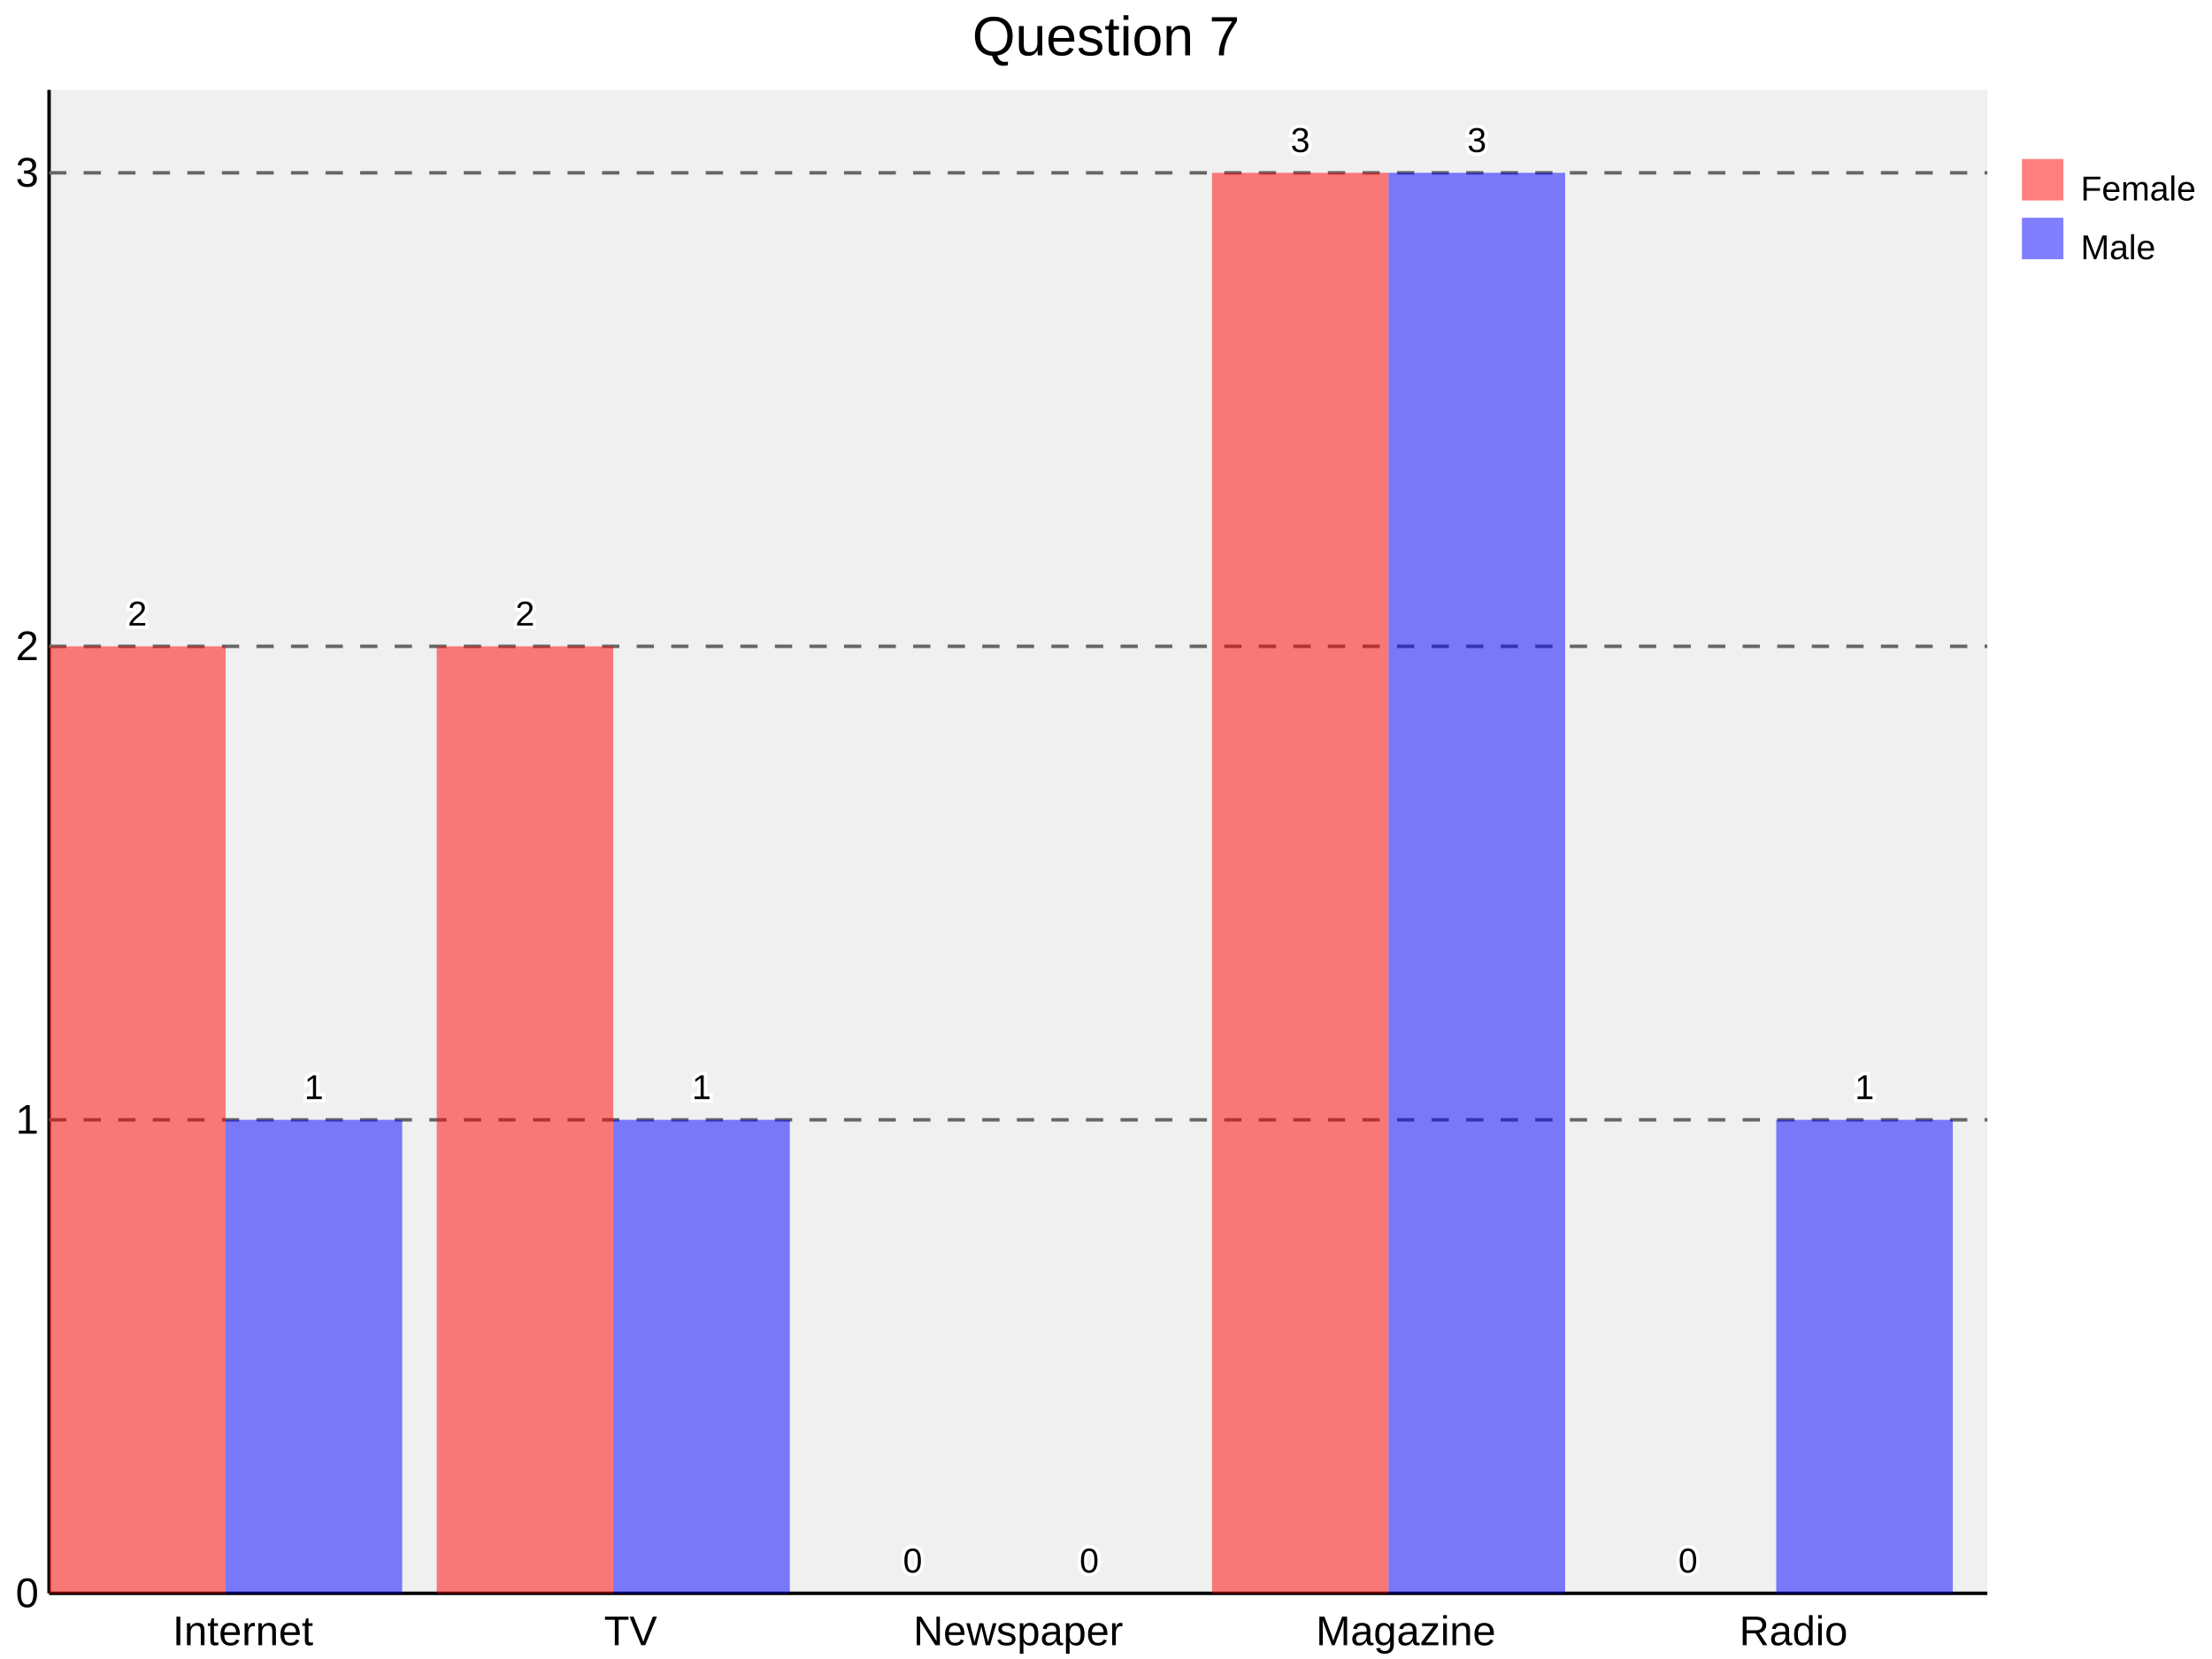
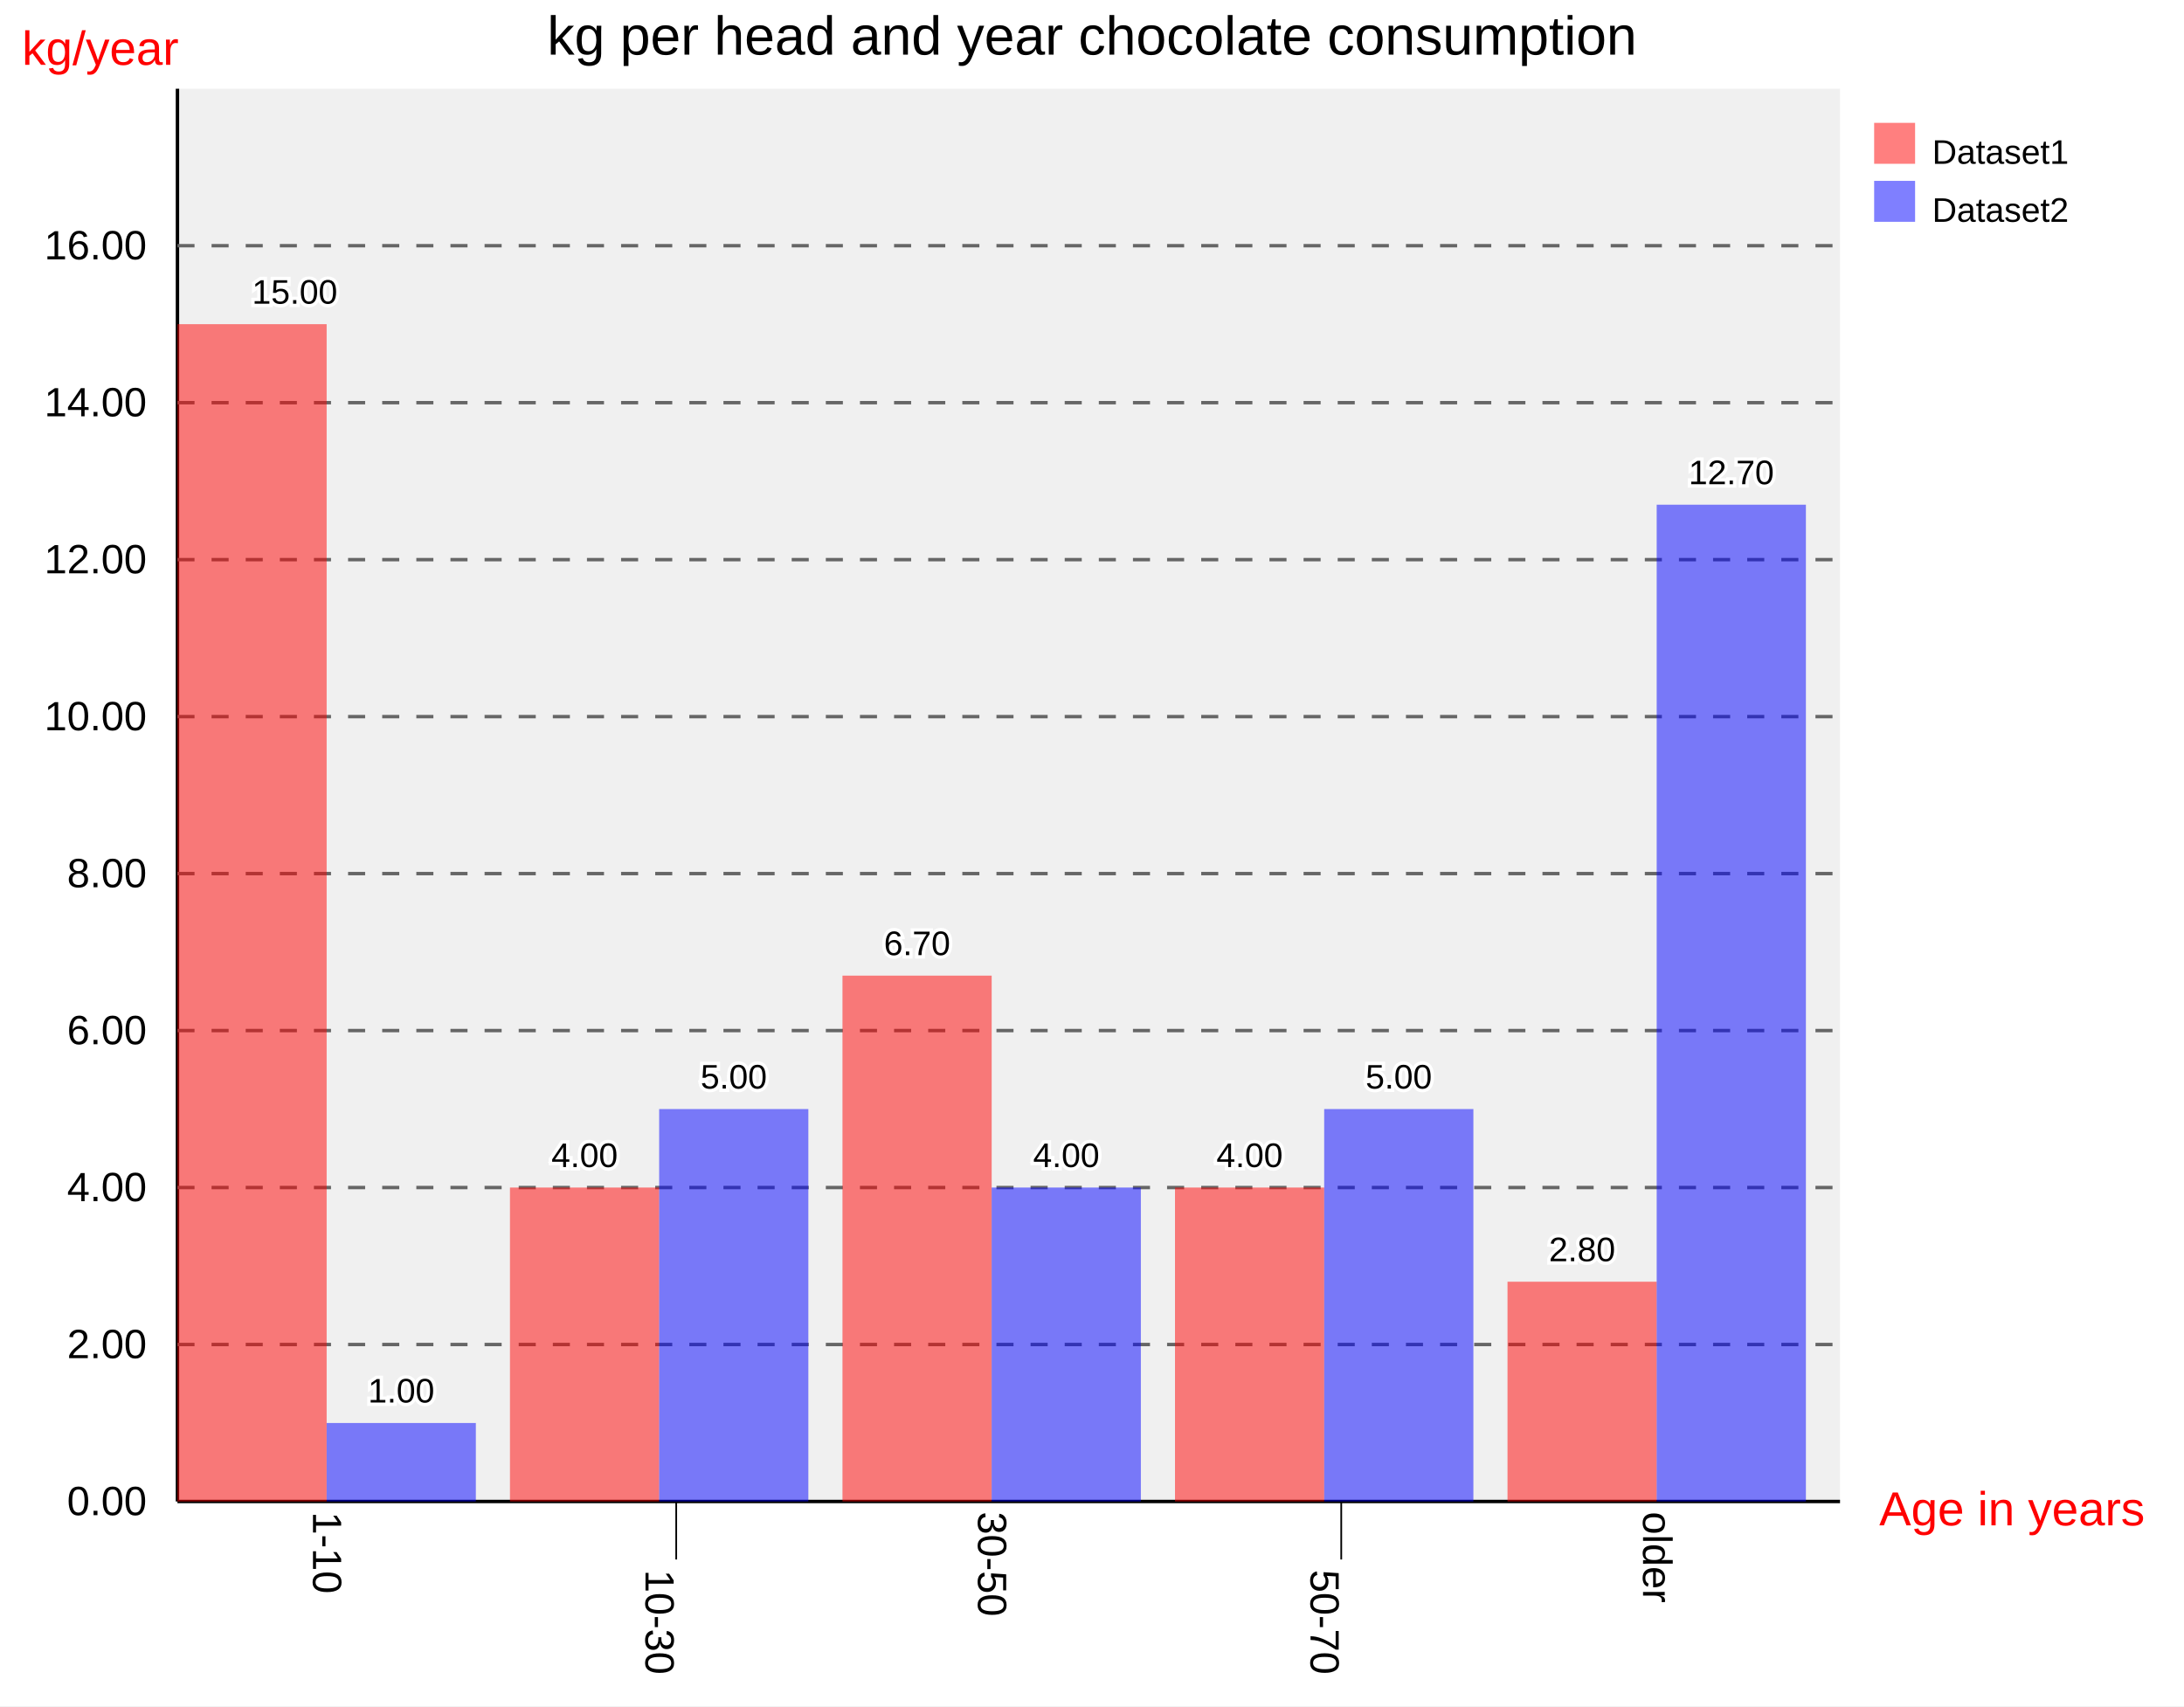
- <svg xmlns="http://www.w3.org/2000/svg" viewBox="0 0 640 480" height="480" width="640">
+ <svg xmlns="http://www.w3.org/2000/svg" xmlns:xlink="http://www.w3.org/1999/xlink" width="640" height="500" viewBox="0 0 640 500">
  <defs />
-   <rect x="0" class="svgBackground" y="0" height="480" style="fill:#ffffff;" width="640" />
-   <g transform="translate( 14.2 26 )">
-     <rect x="0" class="graphBackground" y="0" height="435" style="fill:#f0f0f0;" width="560.8" />
-     <path class="axis" d="M 0 0 v435" id="xAxis" style="stroke: #000000; stroke-width: 1px;" />
-     <path class="axis" d="M 0 435 h560.8" id="yAxis" style="stroke: #000000; stroke-width: 1px;" />
-     <text x="56.08" class="xAxisLabels" y="450" style="text-anchor: middle; fill: #000000; font-size: 12px; font-family: &quot;Arial&quot;, sans-serif; font-weight: normal;text-anchor: middle">Internet</text>
-     <text x="168.24" class="xAxisLabels" y="450" style="text-anchor: middle; fill: #000000; font-size: 12px; font-family: &quot;Arial&quot;, sans-serif; font-weight: normal;text-anchor: middle">TV</text>
-     <text x="280.4" class="xAxisLabels" y="450" style="text-anchor: middle; fill: #000000; font-size: 12px; font-family: &quot;Arial&quot;, sans-serif; font-weight: normal;text-anchor: middle">Newspaper</text>
-     <text x="392.56" class="xAxisLabels" y="450" style="text-anchor: middle; fill: #000000; font-size: 12px; font-family: &quot;Arial&quot;, sans-serif; font-weight: normal;text-anchor: middle">Magazine</text>
-     <text x="504.72" class="xAxisLabels" y="450" style="text-anchor: middle; fill: #000000; font-size: 12px; font-family: &quot;Arial&quot;, sans-serif; font-weight: normal;text-anchor: middle">Radio
- </text>
-     <text x="-3" class="yAxisLabels" y="439.0" style="text-anchor: end; fill: #000000; font-size: 12px; font-family: &quot;Arial&quot;, sans-serif; font-weight: normal;text-anchor: end">0</text>
-     <text x="-3" class="yAxisLabels" y="302.0" style="text-anchor: end; fill: #000000; font-size: 12px; font-family: &quot;Arial&quot;, sans-serif; font-weight: normal;text-anchor: end">1</text>
-     <path class="guideLines" d="M0 298.0 h560.8" style="stroke: #666666; stroke-width: 1px; stroke-dasharray: 5 5;" />
-     <text x="-3" class="yAxisLabels" y="165.0" style="text-anchor: end; fill: #000000; font-size: 12px; font-family: &quot;Arial&quot;, sans-serif; font-weight: normal;text-anchor: end">2</text>
-     <path class="guideLines" d="M0 161.0 h560.8" style="stroke: #666666; stroke-width: 1px; stroke-dasharray: 5 5;" />
-     <text x="-3" class="yAxisLabels" y="28.0" style="text-anchor: end; fill: #000000; font-size: 12px; font-family: &quot;Arial&quot;, sans-serif; font-weight: normal;text-anchor: end">3</text>
-     <path class="guideLines" d="M0 24.0 h560.8" style="stroke: #666666; stroke-width: 1px; stroke-dasharray: 5 5;" />
-     <path class="fill1" d="M0.0 435 V161.0 h51.08 V435 Z" style="fill: #ff0000; fill-opacity: 0.5; stroke: none; stroke-width: 0.5px;" />
-     <path class="fill2" d="M51.08 435 V298.0 h51.08 V435 Z" style="fill: #0000ff; fill-opacity: 0.5; stroke: none; stroke-width: 1px;" />
-     <path class="fill1" d="M112.16 435 V161.0 h51.08 V435 Z" style="fill: #ff0000; fill-opacity: 0.5; stroke: none; stroke-width: 0.5px;" />
-     <path class="fill2" d="M163.24 435 V298.0 h51.08 V435 Z" style="fill: #0000ff; fill-opacity: 0.5; stroke: none; stroke-width: 1px;" />
-     <path class="fill1" d="M224.32 435 V435.0 h51.08 V435 Z" style="fill: #ff0000; fill-opacity: 0.5; stroke: none; stroke-width: 0.5px;" />
-     <path class="fill2" d="M275.4 435 V435.0 h51.08 V435 Z" style="fill: #0000ff; fill-opacity: 0.5; stroke: none; stroke-width: 1px;" />
-     <path class="fill1" d="M336.48 435 V24.0 h51.08 V435 Z" style="fill: #ff0000; fill-opacity: 0.5; stroke: none; stroke-width: 0.5px;" />
-     <path class="fill2" d="M387.56 435 V24.0 h51.08 V435 Z" style="fill: #0000ff; fill-opacity: 0.5; stroke: none; stroke-width: 1px;" />
-     <path class="fill1" d="M448.64 435 V435.0 h51.08 V435 Z" style="fill: #ff0000; fill-opacity: 0.5; stroke: none; stroke-width: 0.5px;" />
-     <path class="fill2" d="M499.72 435 V298.0 h51.08 V435 Z" style="fill: #0000ff; fill-opacity: 0.5; stroke: none; stroke-width: 1px;" />
+   <rect width="640" height="500" x="0" y="0" class="svgBackground" style="fill:#ffffff;" />
+   <g transform="translate( 52.0 26 )">
+     <rect x="0" y="0" width="487.2" height="414.0" class="graphBackground" style="fill:#f0f0f0;" />
+     <path d="M 0 414.0 h487.2" class="axis" id="yAxis" style="stroke: #000000; stroke-width: 1px;" />
+     <path d="M 0.0 0 v414.0" class="axis" id="xAxis" style="stroke: #000000; stroke-width: 1px;" />
+     <text class="xAxisLabels" x="48.72" y="429.0" transform="rotate( 90 48.72 417.0 ) translate( 0 -3 )" style="text-anchor: middle; fill: #000000; font-size: 12px; font-family: &quot;Arial&quot;, sans-serif; font-weight: normal;text-anchor: start">1-10</text>
+     <text class="xAxisLabels" x="146.16" y="446.0" transform="rotate( 90 146.16 434.0 ) translate( 0 -3 )" style="text-anchor: middle; fill: #000000; font-size: 12px; font-family: &quot;Arial&quot;, sans-serif; font-weight: normal;text-anchor: start">10-30</text>
+     <path d="M146.16 414.0 v17" class="staggerGuideLine" style="fill: none; stroke: #000000; stroke-width: 0.5px;" />
+     <text class="xAxisLabels" x="243.6" y="429.0" transform="rotate( 90 243.6 417.0 ) translate( 0 -3 )" style="text-anchor: middle; fill: #000000; font-size: 12px; font-family: &quot;Arial&quot;, sans-serif; font-weight: normal;text-anchor: start">30-50</text>
+     <text class="xAxisLabels" x="341.04" y="446.0" transform="rotate( 90 341.04 434.0 ) translate( 0 -3 )" style="text-anchor: middle; fill: #000000; font-size: 12px; font-family: &quot;Arial&quot;, sans-serif; font-weight: normal;text-anchor: start">50-70</text>
+     <path d="M341.04 414.0 v17" class="staggerGuideLine" style="fill: none; stroke: #000000; stroke-width: 0.5px;" />
+     <text class="xAxisLabels" x="438.48" y="429.0" transform="rotate( 90 438.48 417.0 ) translate( 0 -3 )" style="text-anchor: middle; fill: #000000; font-size: 12px; font-family: &quot;Arial&quot;, sans-serif; font-weight: normal;text-anchor: start">older</text>
+     <text x="3" y="418.0" class="yAxisLabels" style="text-anchor: end; fill: #000000; font-size: 12px; font-family: &quot;Arial&quot;, sans-serif; font-weight: normal;text-anchor: end" transform="translate( -12 0 ) rotate( 0 3 418.0 ) ">0.00</text>
+     <text x="3" y="372.0" class="yAxisLabels" style="text-anchor: end; fill: #000000; font-size: 12px; font-family: &quot;Arial&quot;, sans-serif; font-weight: normal;text-anchor: end" transform="translate( -12 0 ) rotate( 0 3 372.0 ) ">2.00</text>
+     <path d="M0 368.0 h487.2" class="guideLines" style="stroke: #666666; stroke-width: 1px; stroke-dasharray: 5 5;" />
+     <text x="3" y="326.0" class="yAxisLabels" style="text-anchor: end; fill: #000000; font-size: 12px; font-family: &quot;Arial&quot;, sans-serif; font-weight: normal;text-anchor: end" transform="translate( -12 0 ) rotate( 0 3 326.0 ) ">4.00</text>
+     <path d="M0 322.0 h487.2" class="guideLines" style="stroke: #666666; stroke-width: 1px; stroke-dasharray: 5 5;" />
+     <text x="3" y="280.0" class="yAxisLabels" style="text-anchor: end; fill: #000000; font-size: 12px; font-family: &quot;Arial&quot;, sans-serif; font-weight: normal;text-anchor: end" transform="translate( -12 0 ) rotate( 0 3 280.0 ) ">6.00</text>
+     <path d="M0 276.0 h487.2" class="guideLines" style="stroke: #666666; stroke-width: 1px; stroke-dasharray: 5 5;" />
+     <text x="3" y="234.0" class="yAxisLabels" style="text-anchor: end; fill: #000000; font-size: 12px; font-family: &quot;Arial&quot;, sans-serif; font-weight: normal;text-anchor: end" transform="translate( -12 0 ) rotate( 0 3 234.0 ) ">8.00</text>
+     <path d="M0 230.0 h487.2" class="guideLines" style="stroke: #666666; stroke-width: 1px; stroke-dasharray: 5 5;" />
+     <text x="3" y="188.0" class="yAxisLabels" style="text-anchor: end; fill: #000000; font-size: 12px; font-family: &quot;Arial&quot;, sans-serif; font-weight: normal;text-anchor: end" transform="translate( -12 0 ) rotate( 0 3 188.0 ) ">10.00</text>
+     <path d="M0 184.0 h487.2" class="guideLines" style="stroke: #666666; stroke-width: 1px; stroke-dasharray: 5 5;" />
+     <text x="3" y="142.0" class="yAxisLabels" style="text-anchor: end; fill: #000000; font-size: 12px; font-family: &quot;Arial&quot;, sans-serif; font-weight: normal;text-anchor: end" transform="translate( -12 0 ) rotate( 0 3 142.0 ) ">12.00</text>
+     <path d="M0 138.0 h487.2" class="guideLines" style="stroke: #666666; stroke-width: 1px; stroke-dasharray: 5 5;" />
+     <text x="3" y="96.0" class="yAxisLabels" style="text-anchor: end; fill: #000000; font-size: 12px; font-family: &quot;Arial&quot;, sans-serif; font-weight: normal;text-anchor: end" transform="translate( -12 0 ) rotate( 0 3 96.0 ) ">14.00</text>
+     <path d="M0 92.0 h487.2" class="guideLines" style="stroke: #666666; stroke-width: 1px; stroke-dasharray: 5 5;" />
+     <text x="3" y="50.0" class="yAxisLabels" style="text-anchor: end; fill: #000000; font-size: 12px; font-family: &quot;Arial&quot;, sans-serif; font-weight: normal;text-anchor: end" transform="translate( -12 0 ) rotate( 0 3 50.0 ) ">16.00</text>
+     <path d="M0 46.0 h487.2" class="guideLines" style="stroke: #666666; stroke-width: 1px; stroke-dasharray: 5 5;" />
+     <rect x="0.0" y="69.0" width="43.72" height="345.0" class="fill1" style="fill: #ff0000; fill-opacity: 0.5; stroke: none; stroke-width: 0.5px;" />
+     <rect x="43.72" y="391.0" width="43.72" height="23.0" class="fill2" style="fill: #0000ff; fill-opacity: 0.5; stroke: none; stroke-width: 1px;" />
+     <rect x="97.44" y="322.0" width="43.72" height="92.0" class="fill1" style="fill: #ff0000; fill-opacity: 0.5; stroke: none; stroke-width: 0.5px;" />
+     <rect x="141.16" y="299.0" width="43.72" height="115.0" class="fill2" style="fill: #0000ff; fill-opacity: 0.5; stroke: none; stroke-width: 1px;" />
+     <rect x="194.88" y="259.9" width="43.72" height="154.1" class="fill1" style="fill: #ff0000; fill-opacity: 0.5; stroke: none; stroke-width: 0.5px;" />
+     <rect x="238.6" y="322.0" width="43.72" height="92.0" class="fill2" style="fill: #0000ff; fill-opacity: 0.5; stroke: none; stroke-width: 1px;" />
+     <rect x="292.32" y="322.0" width="43.72" height="92.0" class="fill1" style="fill: #ff0000; fill-opacity: 0.5; stroke: none; stroke-width: 0.5px;" />
+     <rect x="336.04" y="299.0" width="43.72" height="115.0" class="fill2" style="fill: #0000ff; fill-opacity: 0.5; stroke: none; stroke-width: 1px;" />
+     <rect x="389.76" y="349.6" width="43.72" height="64.4" class="fill1" style="fill: #ff0000; fill-opacity: 0.5; stroke: none; stroke-width: 0.5px;" />
+     <rect x="433.48" y="121.9" width="43.72" height="292.1" class="fill2" style="fill: #0000ff; fill-opacity: 0.5; stroke: none; stroke-width: 1px;" />
    <g>
-       <text x="25.54" class="dataPointLabel" y="155.0" style="fill: #000000; text-anchor:middle; font-size: 10px; font-family: &quot;Arial&quot;, sans-serif; font-weight: normal; stroke: #fff; stroke-width: 2;">2</text>
-       <text x="25.54" class="dataPointLabel" y="155.0" style="fill: #000000; text-anchor:middle; font-size: 10px; font-family: &quot;Arial&quot;, sans-serif; font-weight: normal;">2</text>
-       <text x="76.62" class="dataPointLabel" y="292.0" style="fill: #000000; text-anchor:middle; font-size: 10px; font-family: &quot;Arial&quot;, sans-serif; font-weight: normal; stroke: #fff; stroke-width: 2;">1</text>
-       <text x="76.62" class="dataPointLabel" y="292.0" style="fill: #000000; text-anchor:middle; font-size: 10px; font-family: &quot;Arial&quot;, sans-serif; font-weight: normal;">1</text>
-       <text x="137.7" class="dataPointLabel" y="155.0" style="fill: #000000; text-anchor:middle; font-size: 10px; font-family: &quot;Arial&quot;, sans-serif; font-weight: normal; stroke: #fff; stroke-width: 2;">2</text>
-       <text x="137.7" class="dataPointLabel" y="155.0" style="fill: #000000; text-anchor:middle; font-size: 10px; font-family: &quot;Arial&quot;, sans-serif; font-weight: normal;">2</text>
-       <text x="188.78" class="dataPointLabel" y="292.0" style="fill: #000000; text-anchor:middle; font-size: 10px; font-family: &quot;Arial&quot;, sans-serif; font-weight: normal; stroke: #fff; stroke-width: 2;">1</text>
-       <text x="188.78" class="dataPointLabel" y="292.0" style="fill: #000000; text-anchor:middle; font-size: 10px; font-family: &quot;Arial&quot;, sans-serif; font-weight: normal;">1</text>
-       <text x="249.86" class="dataPointLabel" y="429.0" style="fill: #000000; text-anchor:middle; font-size: 10px; font-family: &quot;Arial&quot;, sans-serif; font-weight: normal; stroke: #fff; stroke-width: 2;">0</text>
-       <text x="249.86" class="dataPointLabel" y="429.0" style="fill: #000000; text-anchor:middle; font-size: 10px; font-family: &quot;Arial&quot;, sans-serif; font-weight: normal;">0</text>
-       <text x="300.94" class="dataPointLabel" y="429.0" style="fill: #000000; text-anchor:middle; font-size: 10px; font-family: &quot;Arial&quot;, sans-serif; font-weight: normal; stroke: #fff; stroke-width: 2;">0</text>
-       <text x="300.94" class="dataPointLabel" y="429.0" style="fill: #000000; text-anchor:middle; font-size: 10px; font-family: &quot;Arial&quot;, sans-serif; font-weight: normal;">0</text>
-       <text x="362.02" class="dataPointLabel" y="18.0" style="fill: #000000; text-anchor:middle; font-size: 10px; font-family: &quot;Arial&quot;, sans-serif; font-weight: normal; stroke: #fff; stroke-width: 2;">3</text>
-       <text x="362.02" class="dataPointLabel" y="18.0" style="fill: #000000; text-anchor:middle; font-size: 10px; font-family: &quot;Arial&quot;, sans-serif; font-weight: normal;">3</text>
-       <text x="413.1" class="dataPointLabel" y="18.0" style="fill: #000000; text-anchor:middle; font-size: 10px; font-family: &quot;Arial&quot;, sans-serif; font-weight: normal; stroke: #fff; stroke-width: 2;">3</text>
-       <text x="413.1" class="dataPointLabel" y="18.0" style="fill: #000000; text-anchor:middle; font-size: 10px; font-family: &quot;Arial&quot;, sans-serif; font-weight: normal;">3</text>
-       <text x="474.18" class="dataPointLabel" y="429.0" style="fill: #000000; text-anchor:middle; font-size: 10px; font-family: &quot;Arial&quot;, sans-serif; font-weight: normal; stroke: #fff; stroke-width: 2;">0</text>
-       <text x="474.18" class="dataPointLabel" y="429.0" style="fill: #000000; text-anchor:middle; font-size: 10px; font-family: &quot;Arial&quot;, sans-serif; font-weight: normal;">0</text>
-       <text x="525.26" class="dataPointLabel" y="292.0" style="fill: #000000; text-anchor:middle; font-size: 10px; font-family: &quot;Arial&quot;, sans-serif; font-weight: normal; stroke: #fff; stroke-width: 2;">1</text>
-       <text x="525.26" class="dataPointLabel" y="292.0" style="fill: #000000; text-anchor:middle; font-size: 10px; font-family: &quot;Arial&quot;, sans-serif; font-weight: normal;">1</text>
+       <text x="21.86" y="63.0" class="dataPointLabelBackground" style="fill: #000000; text-anchor:middle; font-size: 10px; font-family: &quot;Arial&quot;, sans-serif; font-weight: normal;; stroke: #ffffff; stroke-width: 2;text-anchor: start;">15.00</text>
+       <text x="21.86" y="63.0" class="dataPointLabel" style="fill: #000000; text-anchor:middle; font-size: 10px; font-family: &quot;Arial&quot;, sans-serif; font-weight: normal;text-anchor: start;">15.00</text>
+       <g id="16" visibility="hidden">
+         <text x="26.86" y="57.0" class="dataPointPopupMask" style="fill: #000000; text-anchor:middle; font-size: 10px; font-family: &quot;Arial&quot;, sans-serif; font-weight: normal;; stroke: white; stroke-width: 7;text-anchor: start;">15.00</text>
+         <text x="26.86" y="57.0" class="dataPointPopup" style="fill: #000000; text-anchor:middle; font-size: 10px; font-family: &quot;Arial&quot;, sans-serif; font-weight: normal;; fill: black; stroke-width: 2;text-anchor: start;">15.00</text>
+       </g>
+       <a xlink:href="">
+         <circle cx="21.86" cy="69.0" r="10" style="opacity: 0" />
+       </a>
+       <text x="65.58" y="385.0" class="dataPointLabelBackground" style="fill: #000000; text-anchor:middle; font-size: 10px; font-family: &quot;Arial&quot;, sans-serif; font-weight: normal;; stroke: #ffffff; stroke-width: 2;">1.00</text>
+       <text x="65.58" y="385.0" class="dataPointLabel" style="fill: #000000; text-anchor:middle; font-size: 10px; font-family: &quot;Arial&quot;, sans-serif; font-weight: normal;">1.00</text>
+       <g id="24" visibility="hidden">
+         <text x="70.58" y="379.0" class="dataPointPopupMask" style="fill: #000000; text-anchor:middle; font-size: 10px; font-family: &quot;Arial&quot;, sans-serif; font-weight: normal;; stroke: white; stroke-width: 7;text-anchor: start;">1.00</text>
+         <text x="70.58" y="379.0" class="dataPointPopup" style="fill: #000000; text-anchor:middle; font-size: 10px; font-family: &quot;Arial&quot;, sans-serif; font-weight: normal;; fill: black; stroke-width: 2;text-anchor: start;">1.00</text>
+       </g>
+       <a xlink:href="">
+         <circle cx="65.58" cy="391.0" r="10" style="opacity: 0" />
+       </a>
+       <text x="119.3" y="316.0" class="dataPointLabelBackground" style="fill: #000000; text-anchor:middle; font-size: 10px; font-family: &quot;Arial&quot;, sans-serif; font-weight: normal;; stroke: #ffffff; stroke-width: 2;">4.00</text>
+       <text x="119.3" y="316.0" class="dataPointLabel" style="fill: #000000; text-anchor:middle; font-size: 10px; font-family: &quot;Arial&quot;, sans-serif; font-weight: normal;">4.00</text>
+       <g id="32" visibility="hidden">
+         <text x="124.3" y="310.0" class="dataPointPopupMask" style="fill: #000000; text-anchor:middle; font-size: 10px; font-family: &quot;Arial&quot;, sans-serif; font-weight: normal;; stroke: white; stroke-width: 7;text-anchor: start;">4.00</text>
+         <text x="124.3" y="310.0" class="dataPointPopup" style="fill: #000000; text-anchor:middle; font-size: 10px; font-family: &quot;Arial&quot;, sans-serif; font-weight: normal;; fill: black; stroke-width: 2;text-anchor: start;">4.00</text>
+       </g>
+       <a xlink:href="">
+         <circle cx="119.3" cy="322.0" r="10" style="opacity: 0" />
+       </a>
+       <text x="163.02" y="293.0" class="dataPointLabelBackground" style="fill: #000000; text-anchor:middle; font-size: 10px; font-family: &quot;Arial&quot;, sans-serif; font-weight: normal;; stroke: #ffffff; stroke-width: 2;">5.00</text>
+       <text x="163.02" y="293.0" class="dataPointLabel" style="fill: #000000; text-anchor:middle; font-size: 10px; font-family: &quot;Arial&quot;, sans-serif; font-weight: normal;">5.00</text>
+       <g id="40" visibility="hidden">
+         <text x="168.02" y="287.0" class="dataPointPopupMask" style="fill: #000000; text-anchor:middle; font-size: 10px; font-family: &quot;Arial&quot;, sans-serif; font-weight: normal;; stroke: white; stroke-width: 7;text-anchor: start;">5.00</text>
+         <text x="168.02" y="287.0" class="dataPointPopup" style="fill: #000000; text-anchor:middle; font-size: 10px; font-family: &quot;Arial&quot;, sans-serif; font-weight: normal;; fill: black; stroke-width: 2;text-anchor: start;">5.00</text>
+       </g>
+       <a xlink:href="">
+         <circle cx="163.02" cy="299.0" r="10" style="opacity: 0" />
+       </a>
+       <text x="216.74" y="253.9" class="dataPointLabelBackground" style="fill: #000000; text-anchor:middle; font-size: 10px; font-family: &quot;Arial&quot;, sans-serif; font-weight: normal;; stroke: #ffffff; stroke-width: 2;">6.70</text>
+       <text x="216.74" y="253.9" class="dataPointLabel" style="fill: #000000; text-anchor:middle; font-size: 10px; font-family: &quot;Arial&quot;, sans-serif; font-weight: normal;">6.70</text>
+       <g id="48" visibility="hidden">
+         <text x="221.74" y="247.9" class="dataPointPopupMask" style="fill: #000000; text-anchor:middle; font-size: 10px; font-family: &quot;Arial&quot;, sans-serif; font-weight: normal;; stroke: white; stroke-width: 7;text-anchor: start;">6.70</text>
+         <text x="221.74" y="247.9" class="dataPointPopup" style="fill: #000000; text-anchor:middle; font-size: 10px; font-family: &quot;Arial&quot;, sans-serif; font-weight: normal;; fill: black; stroke-width: 2;text-anchor: start;">6.70</text>
+       </g>
+       <a xlink:href="">
+         <circle cx="216.74" cy="259.9" r="10" style="opacity: 0" />
+       </a>
+       <text x="260.46" y="316.0" class="dataPointLabelBackground" style="fill: #000000; text-anchor:middle; font-size: 10px; font-family: &quot;Arial&quot;, sans-serif; font-weight: normal;; stroke: #ffffff; stroke-width: 2;">4.00</text>
+       <text x="260.46" y="316.0" class="dataPointLabel" style="fill: #000000; text-anchor:middle; font-size: 10px; font-family: &quot;Arial&quot;, sans-serif; font-weight: normal;">4.00</text>
+       <g id="56" visibility="hidden">
+         <text x="265.46" y="310.0" class="dataPointPopupMask" style="fill: #000000; text-anchor:middle; font-size: 10px; font-family: &quot;Arial&quot;, sans-serif; font-weight: normal;; stroke: white; stroke-width: 7;text-anchor: start;">4.00</text>
+         <text x="265.46" y="310.0" class="dataPointPopup" style="fill: #000000; text-anchor:middle; font-size: 10px; font-family: &quot;Arial&quot;, sans-serif; font-weight: normal;; fill: black; stroke-width: 2;text-anchor: start;">4.00</text>
+       </g>
+       <a xlink:href="">
+         <circle cx="260.46" cy="322.0" r="10" style="opacity: 0" />
+       </a>
+       <text x="314.18" y="316.0" class="dataPointLabelBackground" style="fill: #000000; text-anchor:middle; font-size: 10px; font-family: &quot;Arial&quot;, sans-serif; font-weight: normal;; stroke: #ffffff; stroke-width: 2;">4.00</text>
+       <text x="314.18" y="316.0" class="dataPointLabel" style="fill: #000000; text-anchor:middle; font-size: 10px; font-family: &quot;Arial&quot;, sans-serif; font-weight: normal;">4.00</text>
+       <g id="64" visibility="hidden">
+         <text x="319.18" y="310.0" class="dataPointPopupMask" style="fill: #000000; text-anchor:middle; font-size: 10px; font-family: &quot;Arial&quot;, sans-serif; font-weight: normal;; stroke: white; stroke-width: 7;text-anchor: start;">4.00</text>
+         <text x="319.18" y="310.0" class="dataPointPopup" style="fill: #000000; text-anchor:middle; font-size: 10px; font-family: &quot;Arial&quot;, sans-serif; font-weight: normal;; fill: black; stroke-width: 2;text-anchor: start;">4.00</text>
+       </g>
+       <a xlink:href="">
+         <circle cx="314.18" cy="322.0" r="10" style="opacity: 0" />
+       </a>
+       <text x="357.9" y="293.0" class="dataPointLabelBackground" style="fill: #000000; text-anchor:middle; font-size: 10px; font-family: &quot;Arial&quot;, sans-serif; font-weight: normal;; stroke: #ffffff; stroke-width: 2;">5.00</text>
+       <text x="357.9" y="293.0" class="dataPointLabel" style="fill: #000000; text-anchor:middle; font-size: 10px; font-family: &quot;Arial&quot;, sans-serif; font-weight: normal;">5.00</text>
+       <g id="72" visibility="hidden">
+         <text x="362.9" y="287.0" class="dataPointPopupMask" style="fill: #000000; text-anchor:middle; font-size: 10px; font-family: &quot;Arial&quot;, sans-serif; font-weight: normal;; stroke: white; stroke-width: 7;text-anchor: start;">5.00</text>
+         <text x="362.9" y="287.0" class="dataPointPopup" style="fill: #000000; text-anchor:middle; font-size: 10px; font-family: &quot;Arial&quot;, sans-serif; font-weight: normal;; fill: black; stroke-width: 2;text-anchor: start;">5.00</text>
+       </g>
+       <a xlink:href="">
+         <circle cx="357.9" cy="299.0" r="10" style="opacity: 0" />
+       </a>
+       <text x="411.62" y="343.6" class="dataPointLabelBackground" style="fill: #000000; text-anchor:middle; font-size: 10px; font-family: &quot;Arial&quot;, sans-serif; font-weight: normal;; stroke: #ffffff; stroke-width: 2;">2.80</text>
+       <text x="411.62" y="343.6" class="dataPointLabel" style="fill: #000000; text-anchor:middle; font-size: 10px; font-family: &quot;Arial&quot;, sans-serif; font-weight: normal;">2.80</text>
+       <g id="80" visibility="hidden">
+         <text x="416.62" y="337.6" class="dataPointPopupMask" style="fill: #000000; text-anchor:middle; font-size: 10px; font-family: &quot;Arial&quot;, sans-serif; font-weight: normal;; stroke: white; stroke-width: 7;text-anchor: start;">2.80</text>
+         <text x="416.62" y="337.6" class="dataPointPopup" style="fill: #000000; text-anchor:middle; font-size: 10px; font-family: &quot;Arial&quot;, sans-serif; font-weight: normal;; fill: black; stroke-width: 2;text-anchor: start;">2.80</text>
+       </g>
+       <a xlink:href="">
+         <circle cx="411.62" cy="349.6" r="10" style="opacity: 0" />
+       </a>
+       <text x="455.34" y="115.9" class="dataPointLabelBackground" style="fill: #000000; text-anchor:middle; font-size: 10px; font-family: &quot;Arial&quot;, sans-serif; font-weight: normal;; stroke: #ffffff; stroke-width: 2;">12.70</text>
+       <text x="455.34" y="115.9" class="dataPointLabel" style="fill: #000000; text-anchor:middle; font-size: 10px; font-family: &quot;Arial&quot;, sans-serif; font-weight: normal;">12.70</text>
+       <g id="88" visibility="hidden">
+         <text x="450.34" y="109.9" class="dataPointPopupMask" style="fill: #000000; text-anchor:middle; font-size: 10px; font-family: &quot;Arial&quot;, sans-serif; font-weight: normal;; stroke: white; stroke-width: 7;text-anchor: end;">12.70</text>
+         <text x="450.34" y="109.9" class="dataPointPopup" style="fill: #000000; text-anchor:middle; font-size: 10px; font-family: &quot;Arial&quot;, sans-serif; font-weight: normal;; fill: black; stroke-width: 2;text-anchor: end;">12.70</text>
+       </g>
+       <a xlink:href="">
+         <circle cx="455.34" cy="121.9" r="10" style="opacity: 0" />
+       </a>
    </g>
  </g>
-   <text x="320" class="mainTitle" y="16" style="text-anchor: middle; fill: #000000; font-size: 16px; font-family: &quot;Arial&quot;, sans-serif; font-weight: normal;">Question 7
- </text>
-   <g transform="translate(585.0 46)">
-     <rect x="0" class="key1" y="0" height="12" style="fill: #ff0000; fill-opacity: 0.5; stroke: none; stroke-width: 0.5px;" width="12" />
-     <text x="17" class="keyText" y="12" style="fill: #000000; text-anchor:start; font-size: 10px; font-family: &quot;Arial&quot;, sans-serif; font-weight: normal;">Female</text>
-     <rect x="0" class="key2" y="17" height="12" style="fill: #0000ff; fill-opacity: 0.5; stroke: none; stroke-width: 1px;" width="12" />
-     <text x="17" class="keyText" y="29" style="fill: #000000; text-anchor:start; font-size: 10px; font-family: &quot;Arial&quot;, sans-serif; font-weight: normal;">Male</text>
+   <text x="320" y="16" class="mainTitle" style="text-anchor: middle; fill: #000000; font-size: 16px; font-family: &quot;Arial&quot;, sans-serif; font-weight: normal;">kg per head and year chocolate consumption</text>
+   <text x="589.6" y="447.0" class="xAxisTitle" style="text-anchor: middle; fill: #ff0000; font-size: 14px; font-family: &quot;Arial&quot;, sans-serif; font-weight: normal;">Age in years</text>
+   <text x="29.4" y="19.0" class="yAxisTitle" style="fill: #ff0000; text-anchor: middle; font-size: 14px; font-family: &quot;Arial&quot;, sans-serif; font-weight: normal;">kg/year</text>
+   <g transform="translate(549.2 36)">
+     <rect x="0" y="0" width="12" height="12" class="key1" style="fill: #ff0000; fill-opacity: 0.5; stroke: none; stroke-width: 0.5px;" />
+     <text x="17" y="12" class="keyText" style="fill: #000000; text-anchor:start; font-size: 10px; font-family: &quot;Arial&quot;, sans-serif; font-weight: normal;">Dataset1</text>
+     <rect x="0" y="17" width="12" height="12" class="key2" style="fill: #0000ff; fill-opacity: 0.5; stroke: none; stroke-width: 1px;" />
+     <text x="17" y="29" class="keyText" style="fill: #000000; text-anchor:start; font-size: 10px; font-family: &quot;Arial&quot;, sans-serif; font-weight: normal;">Dataset2</text>
  </g>
</svg>
